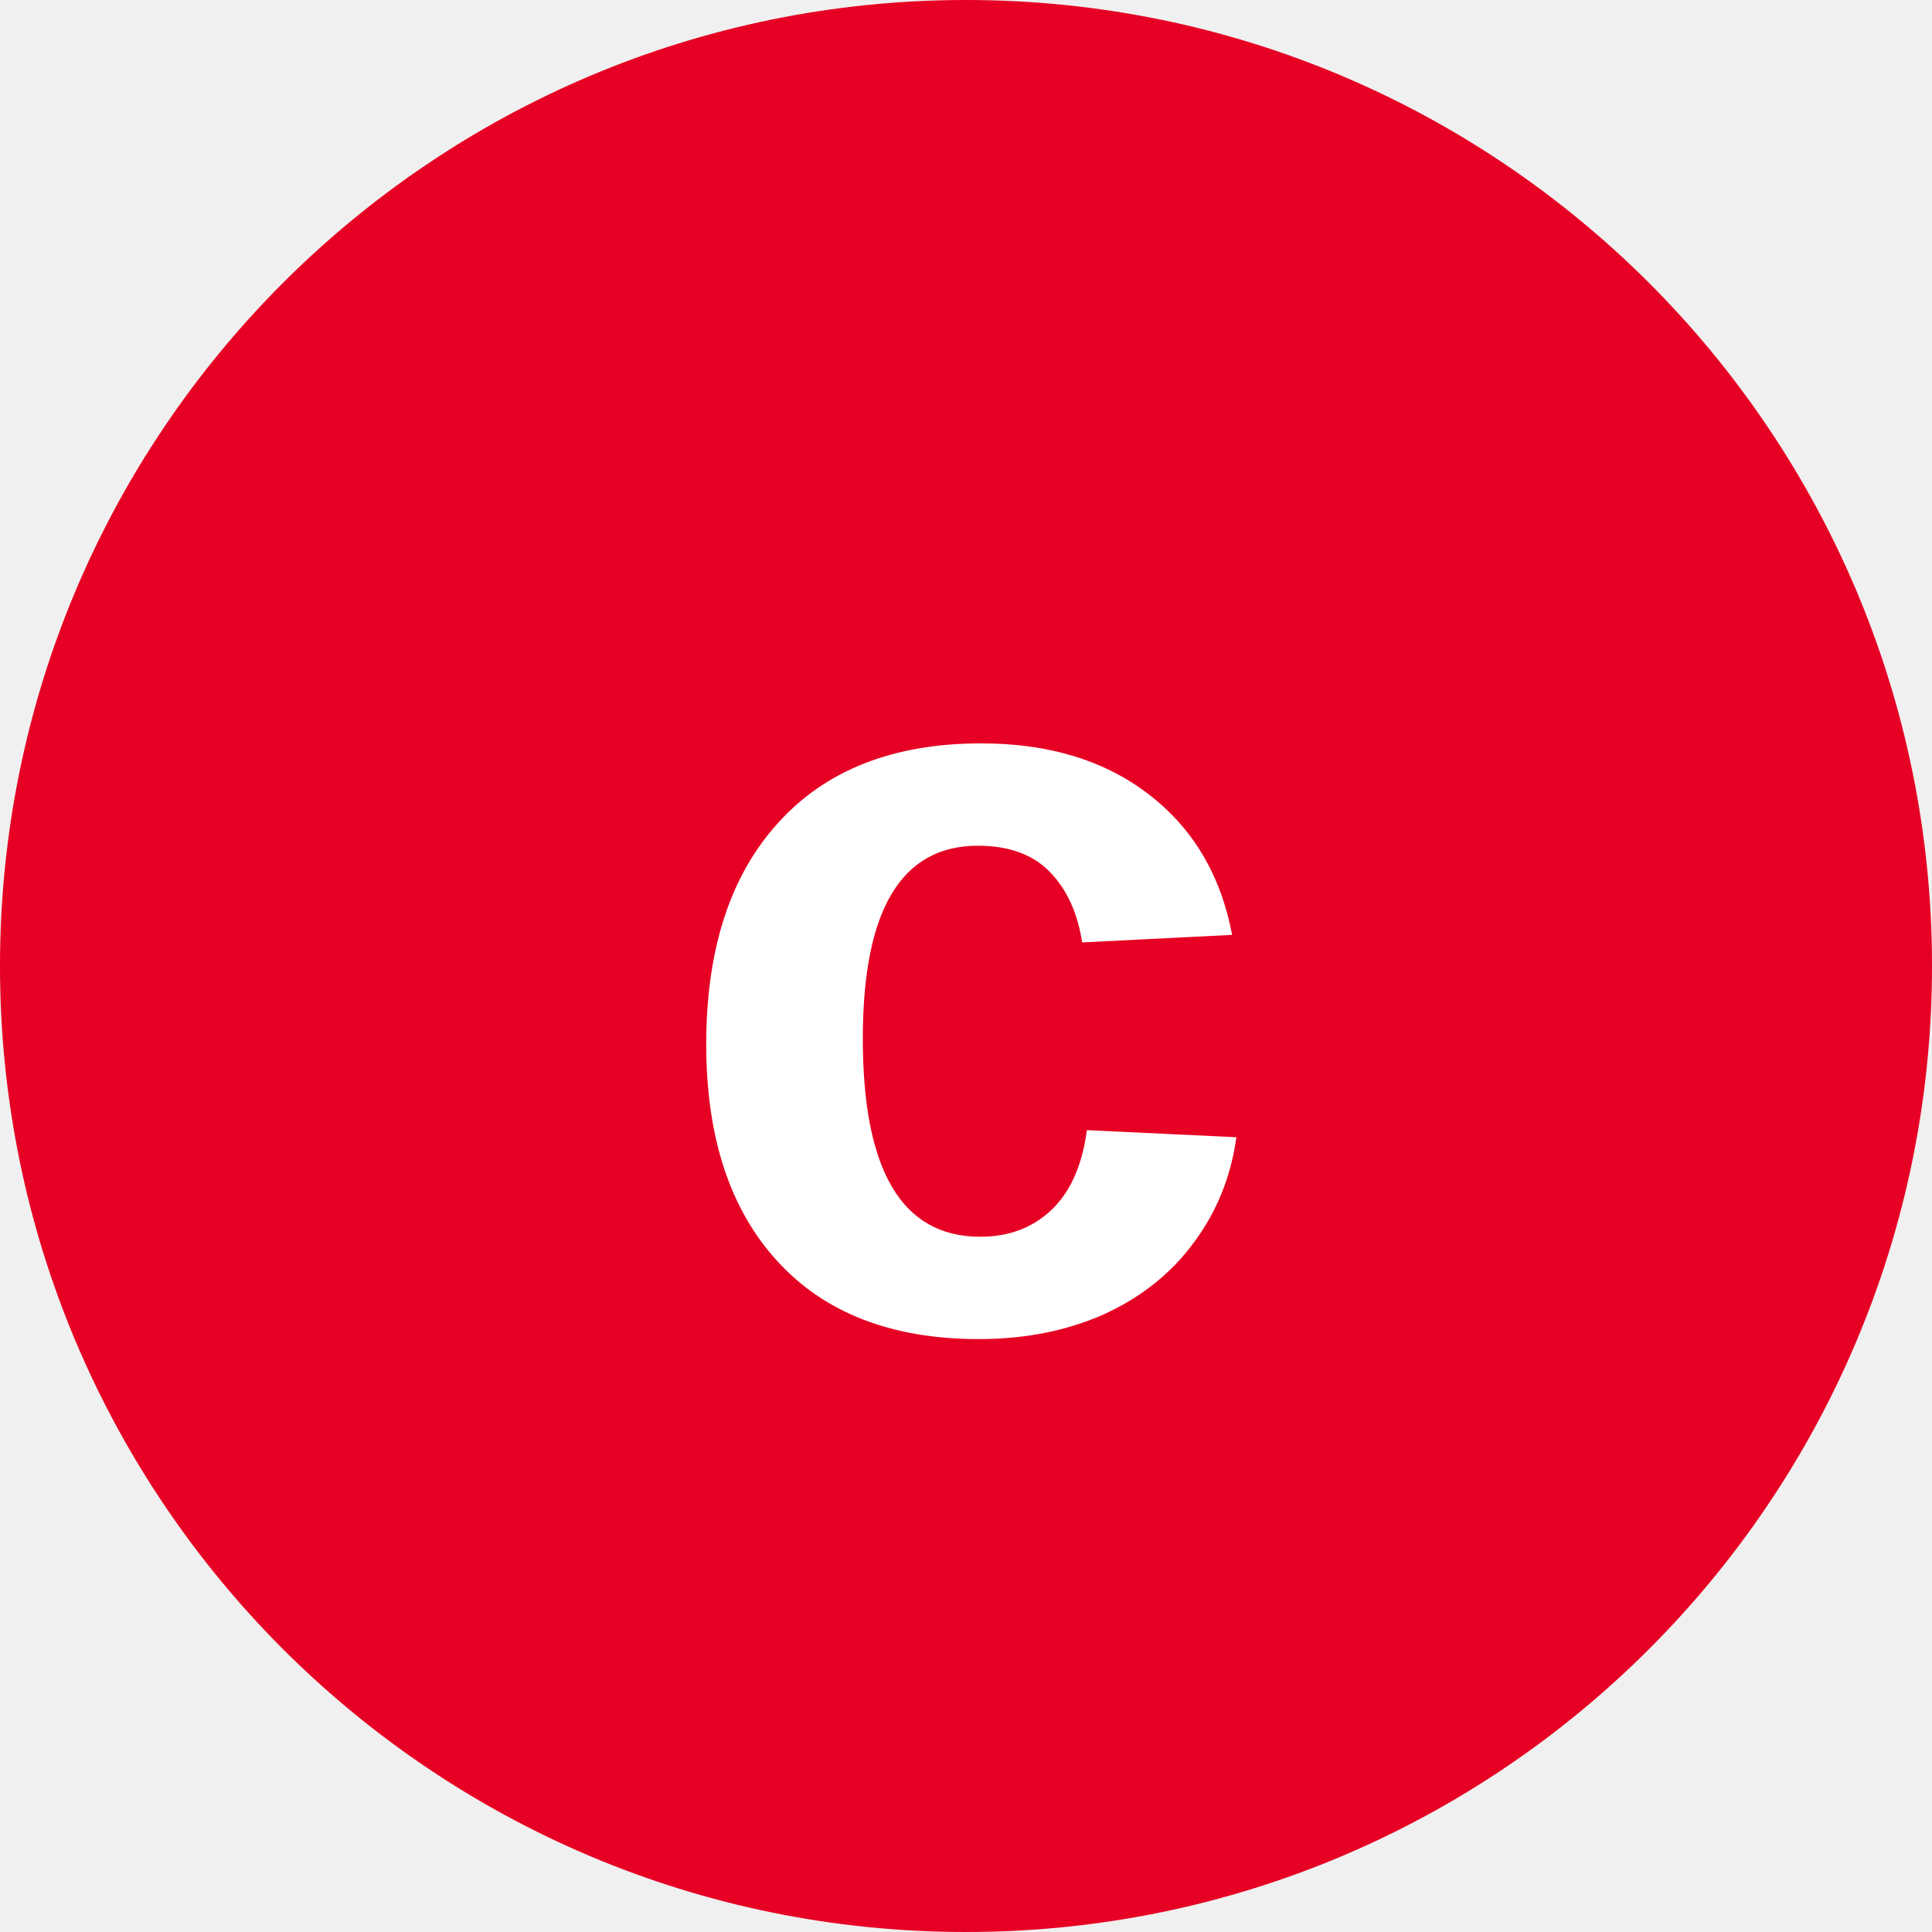
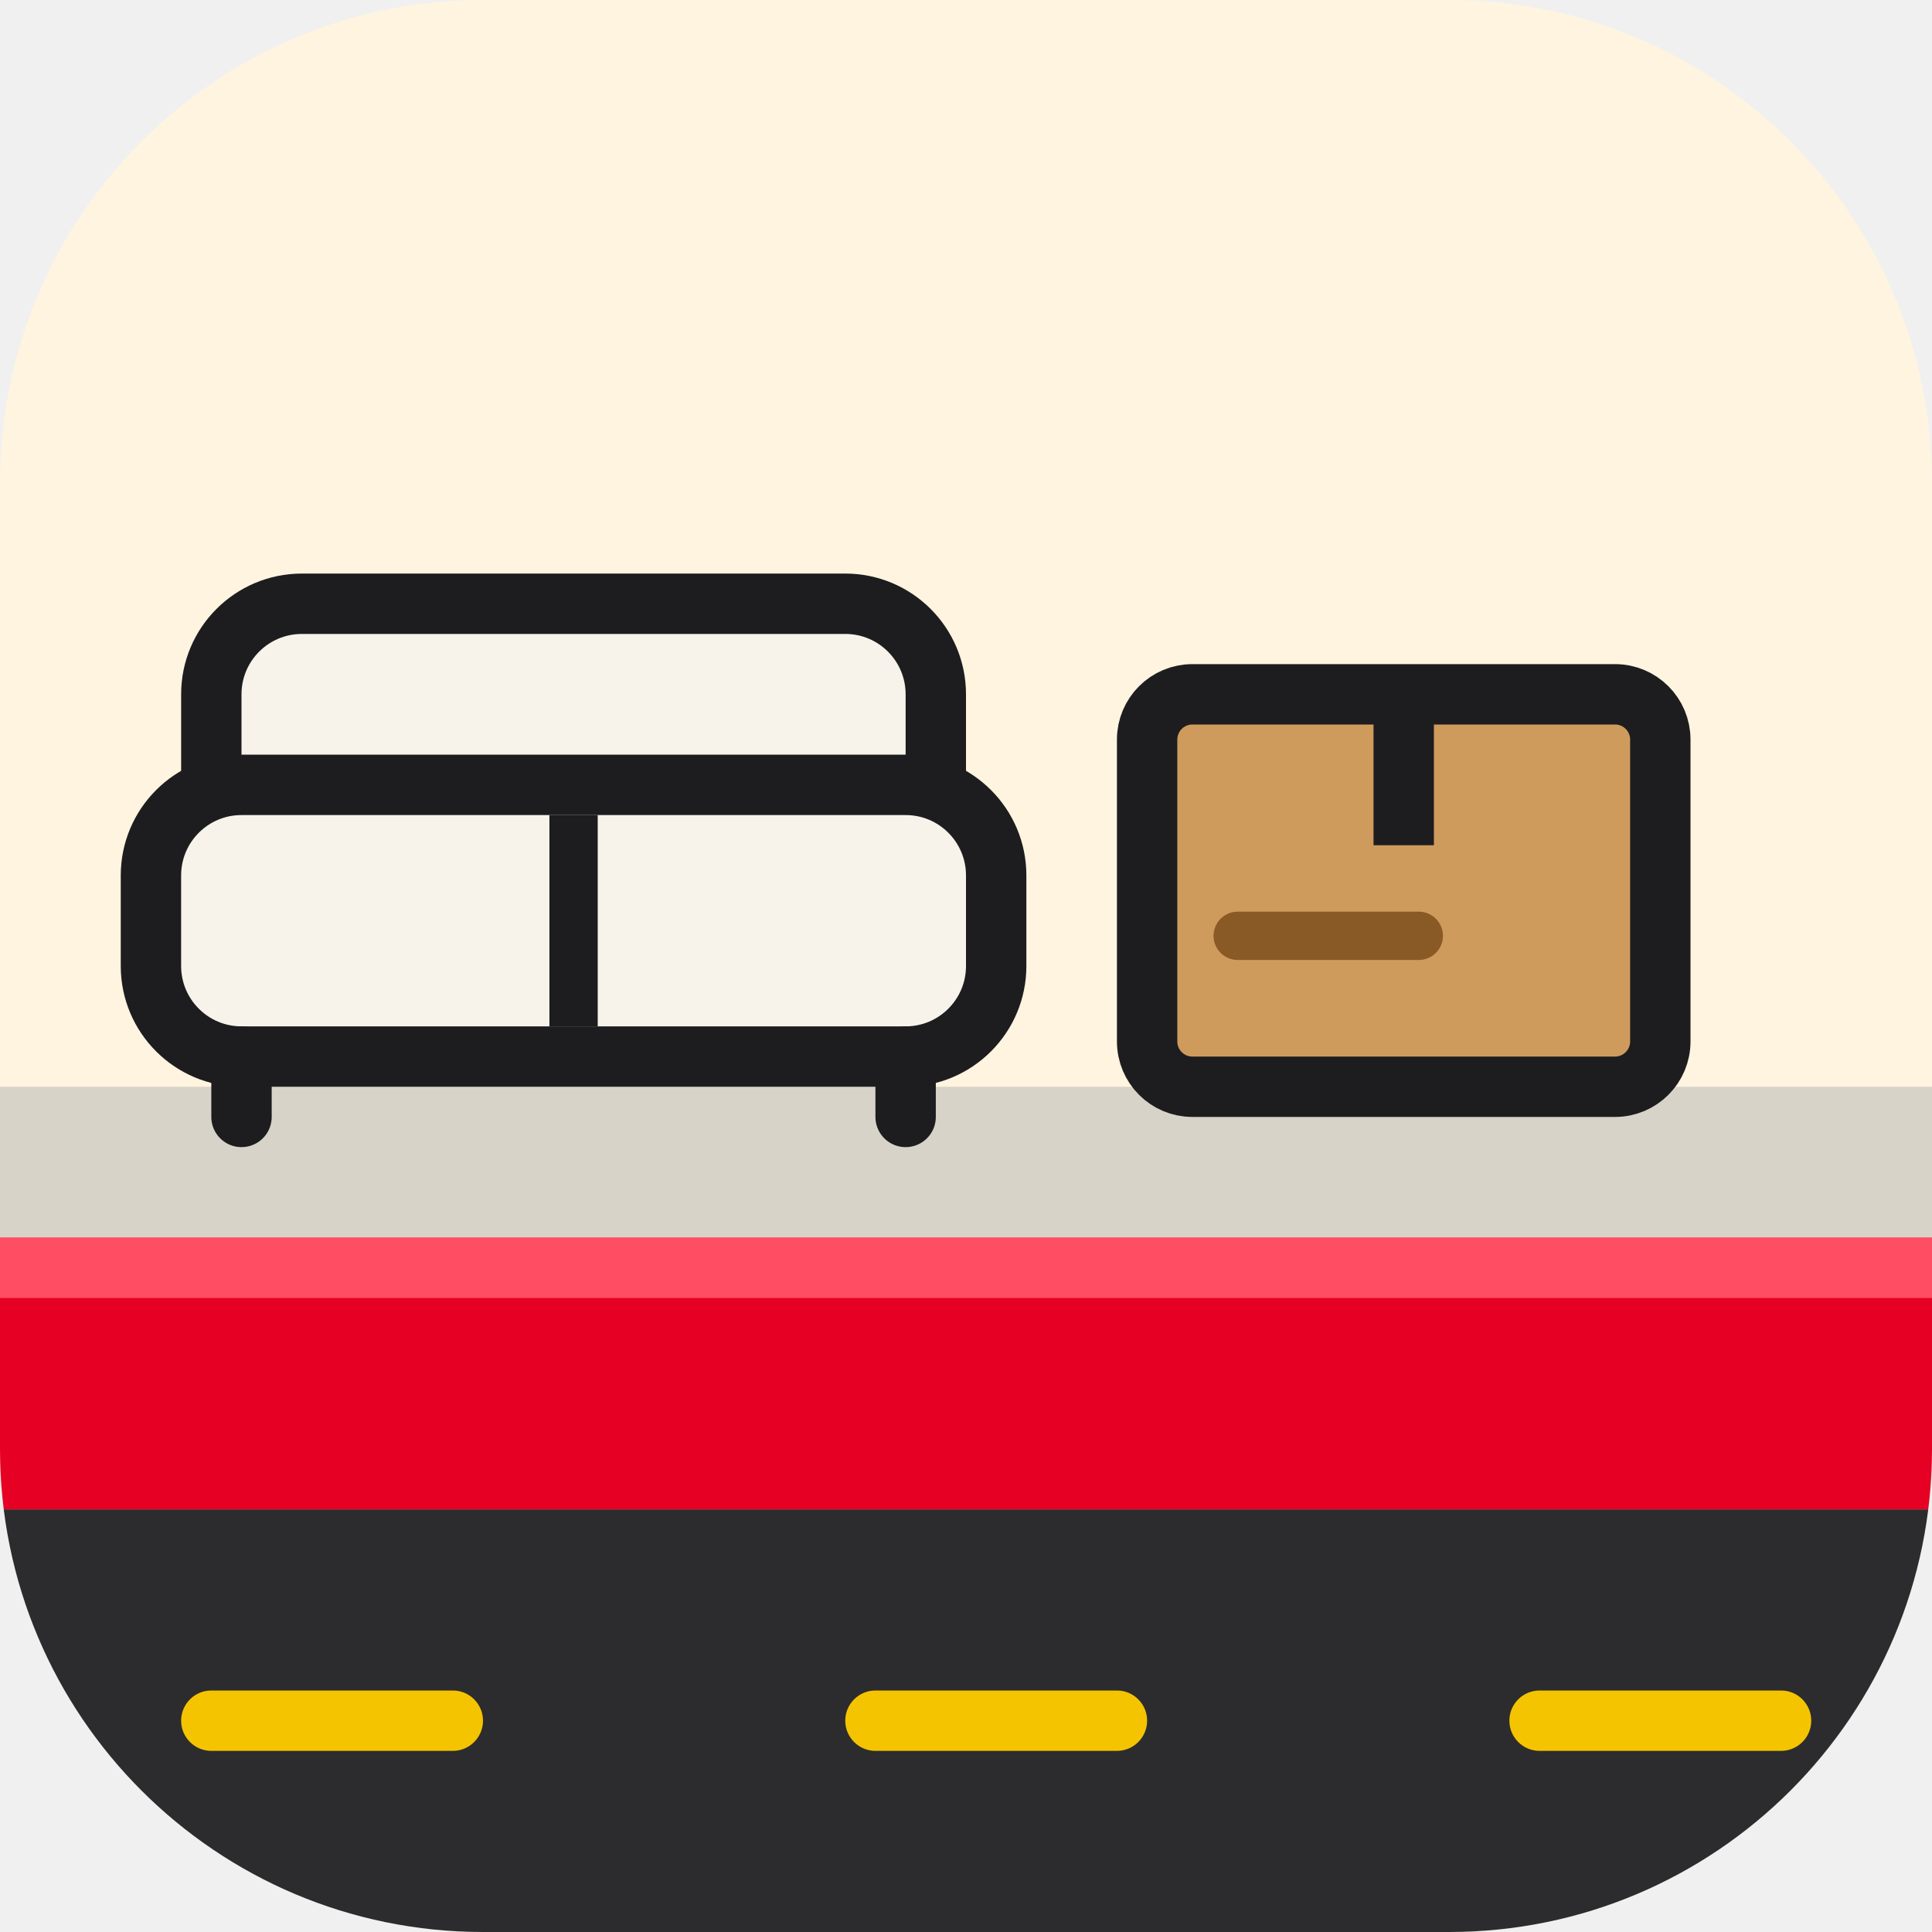
<svg xmlns="http://www.w3.org/2000/svg" viewBox="0 0 64 64">
-   <circle cx="32" cy="32" r="32" fill="#e60023" />
-   <text x="32" y="44" font-family="Arial, Helvetica, sans-serif" font-size="36" font-weight="800" text-anchor="middle" fill="#fff">c</text>
+   <defs>
+     <clipPath id="c">
+       <rect width="64" height="64" rx="16" />
+     </clipPath>
+   </defs>
+   <g clip-path="url(#c)">
+     <rect width="64" height="64" fill="#fff4e0" />
+     <rect y="50" width="64" height="14" fill="#2c2c2e" />
+     <rect x="6" y="56" width="10" height="2" rx="1" fill="#f5c400" />
+     <rect x="28" y="56" width="10" height="2" rx="1" fill="#f5c400" />
+     <rect x="50" y="56" width="10" height="2" rx="1" fill="#f5c400" />
+     <rect y="36" width="64" height="5" fill="#d8d3c8" />
+     <rect y="41" width="64" height="9" fill="#e60023" />
+     <rect y="41" width="64" height="2" fill="#ff4d63" />
+     <rect x="7" y="20" width="24" height="10" rx="3" fill="#f7f3ea" stroke="#1d1d1f" stroke-width="2" />
+     <rect x="5" y="26" width="28" height="9" rx="3" fill="#f7f3ea" stroke="#1d1d1f" stroke-width="2" />
+     <path d="M19 27v7" stroke="#1d1d1f" stroke-width="1.6" />
+     <path d="M8 35v2M30 35v2" stroke="#1d1d1f" stroke-width="2" stroke-linecap="round" />
+     <rect x="38" y="23" width="17" height="13" rx="1.5" fill="#cf9b5c" stroke="#1d1d1f" stroke-width="2" />
+     <path d="M46.5 23v5" stroke="#1d1d1f" stroke-width="2" />
+     <path d="M41 31h6" stroke="#8a5a26" stroke-width="1.6" stroke-linecap="round" />
+   </g>
</svg>
